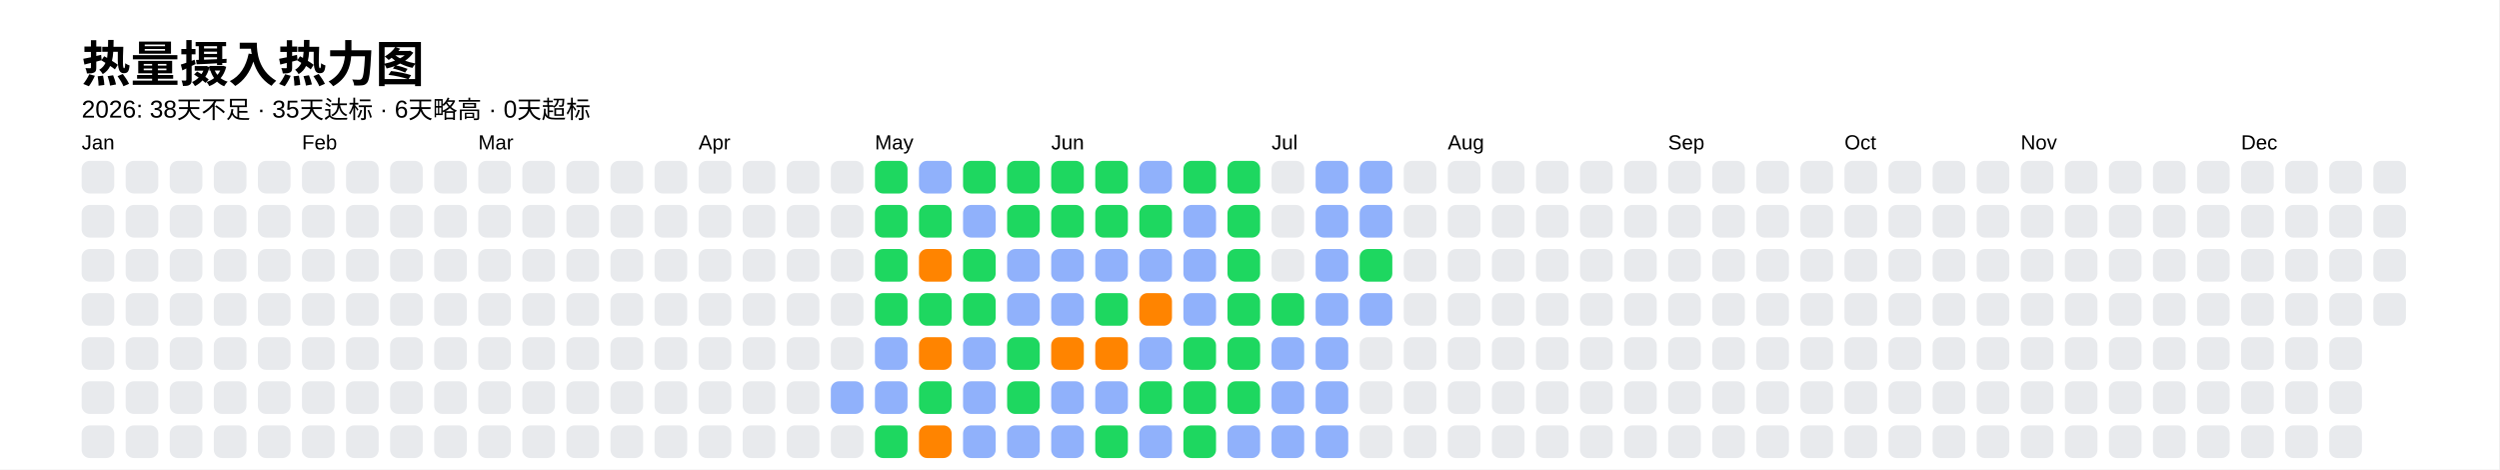
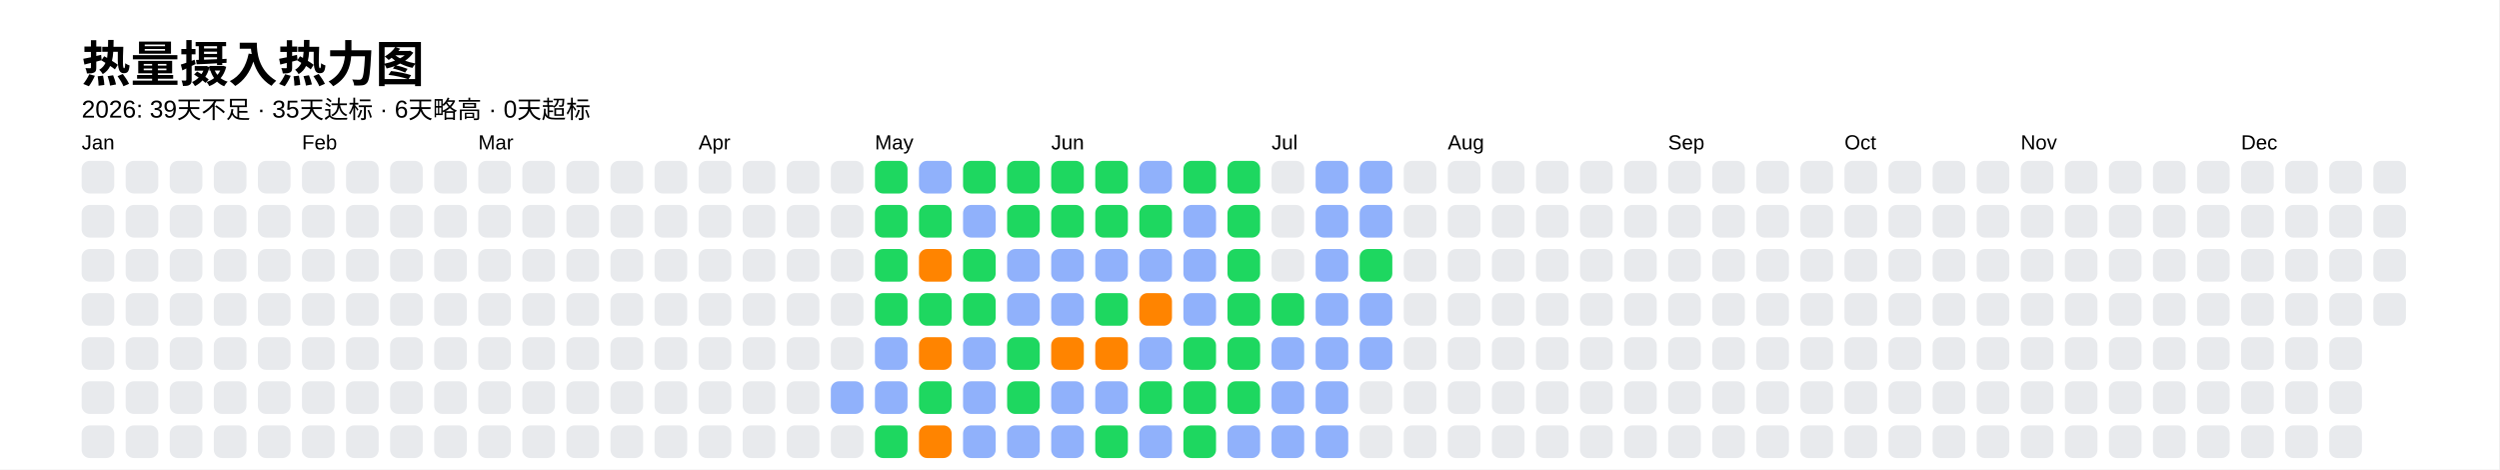
<svg xmlns="http://www.w3.org/2000/svg" style="background-color:white;" baseProfile="full" height="57.5mm" version="1.1" viewBox="0,0,306.2,57.5" width="306.2mm">
  <defs />
  <rect fill="#FFFFFF" height="57.5" width="306.2" x="0" y="0" />
  <text fill="#000000" style="font-size:6px; font-family:Arial; font-weight:bold;" x="10" y="10">热量摄入热力图</text>
-   <text fill="#000000" style="font-size:3px; font-family:Arial;" x="10" y="14.4">2026: 38天不足 · 35天达标 · 6天略高 · 0天超标</text>
+   <text fill="#000000" style="font-size:3px; font-family:Arial;" x="10" y="14.4">2026: 39天不足 · 35天达标 · 6天略高 · 0天超标</text>
  <text fill="#000000" style="font-size:2.5px; font-family:Arial" x="10" y="18.3">Jan</text>
  <rect fill="#E8EAED" height="4" rx="1" ry="1" width="4" x="10" y="19.7" />
  <rect fill="#E8EAED" height="4" rx="1" ry="1" width="4" x="10" y="25.1" />
  <rect fill="#E8EAED" height="4" rx="1" ry="1" width="4" x="10" y="30.5" />
  <rect fill="#E8EAED" height="4" rx="1" ry="1" width="4" x="10" y="35.9" />
  <rect fill="#E8EAED" height="4" rx="1" ry="1" width="4" x="10" y="41.3" />
  <rect fill="#E8EAED" height="4" rx="1" ry="1" width="4" x="10" y="46.7" />
  <rect fill="#E8EAED" height="4" rx="1" ry="1" width="4" x="10" y="52.1" />
  <rect fill="#E8EAED" height="4" rx="1" ry="1" width="4" x="15.4" y="19.7" />
  <rect fill="#E8EAED" height="4" rx="1" ry="1" width="4" x="15.4" y="25.1" />
  <rect fill="#E8EAED" height="4" rx="1" ry="1" width="4" x="15.4" y="30.5" />
  <rect fill="#E8EAED" height="4" rx="1" ry="1" width="4" x="15.4" y="35.9" />
  <rect fill="#E8EAED" height="4" rx="1" ry="1" width="4" x="15.4" y="41.3" />
  <rect fill="#E8EAED" height="4" rx="1" ry="1" width="4" x="15.4" y="46.7" />
  <rect fill="#E8EAED" height="4" rx="1" ry="1" width="4" x="15.4" y="52.1" />
  <rect fill="#E8EAED" height="4" rx="1" ry="1" width="4" x="20.8" y="19.7" />
  <rect fill="#E8EAED" height="4" rx="1" ry="1" width="4" x="20.8" y="25.1" />
  <rect fill="#E8EAED" height="4" rx="1" ry="1" width="4" x="20.8" y="30.5" />
  <rect fill="#E8EAED" height="4" rx="1" ry="1" width="4" x="20.8" y="35.9" />
  <rect fill="#E8EAED" height="4" rx="1" ry="1" width="4" x="20.8" y="41.3" />
  <rect fill="#E8EAED" height="4" rx="1" ry="1" width="4" x="20.8" y="46.7" />
  <rect fill="#E8EAED" height="4" rx="1" ry="1" width="4" x="20.8" y="52.1" />
  <rect fill="#E8EAED" height="4" rx="1" ry="1" width="4" x="26.2" y="19.7" />
  <rect fill="#E8EAED" height="4" rx="1" ry="1" width="4" x="26.2" y="25.1" />
  <rect fill="#E8EAED" height="4" rx="1" ry="1" width="4" x="26.2" y="30.5" />
  <rect fill="#E8EAED" height="4" rx="1" ry="1" width="4" x="26.2" y="35.9" />
  <rect fill="#E8EAED" height="4" rx="1" ry="1" width="4" x="26.2" y="41.3" />
  <rect fill="#E8EAED" height="4" rx="1" ry="1" width="4" x="26.2" y="46.7" />
  <rect fill="#E8EAED" height="4" rx="1" ry="1" width="4" x="26.2" y="52.1" />
  <rect fill="#E8EAED" height="4" rx="1" ry="1" width="4" x="31.6" y="19.7" />
  <rect fill="#E8EAED" height="4" rx="1" ry="1" width="4" x="31.6" y="25.1" />
  <rect fill="#E8EAED" height="4" rx="1" ry="1" width="4" x="31.6" y="30.5" />
  <rect fill="#E8EAED" height="4" rx="1" ry="1" width="4" x="31.6" y="35.9" />
  <rect fill="#E8EAED" height="4" rx="1" ry="1" width="4" x="31.6" y="41.3" />
  <rect fill="#E8EAED" height="4" rx="1" ry="1" width="4" x="31.6" y="46.7" />
  <rect fill="#E8EAED" height="4" rx="1" ry="1" width="4" x="31.6" y="52.1" />
  <text fill="#000000" style="font-size:2.5px; font-family:Arial" x="37.0" y="18.3">Feb</text>
  <rect fill="#E8EAED" height="4" rx="1" ry="1" width="4" x="37.0" y="19.7" />
  <rect fill="#E8EAED" height="4" rx="1" ry="1" width="4" x="37.0" y="25.1" />
  <rect fill="#E8EAED" height="4" rx="1" ry="1" width="4" x="37.0" y="30.5" />
  <rect fill="#E8EAED" height="4" rx="1" ry="1" width="4" x="37.0" y="35.9" />
  <rect fill="#E8EAED" height="4" rx="1" ry="1" width="4" x="37.0" y="41.3" />
  <rect fill="#E8EAED" height="4" rx="1" ry="1" width="4" x="37.0" y="46.7" />
  <rect fill="#E8EAED" height="4" rx="1" ry="1" width="4" x="37.0" y="52.1" />
  <rect fill="#E8EAED" height="4" rx="1" ry="1" width="4" x="42.4" y="19.7" />
  <rect fill="#E8EAED" height="4" rx="1" ry="1" width="4" x="42.4" y="25.1" />
  <rect fill="#E8EAED" height="4" rx="1" ry="1" width="4" x="42.4" y="30.5" />
  <rect fill="#E8EAED" height="4" rx="1" ry="1" width="4" x="42.4" y="35.9" />
  <rect fill="#E8EAED" height="4" rx="1" ry="1" width="4" x="42.4" y="41.3" />
  <rect fill="#E8EAED" height="4" rx="1" ry="1" width="4" x="42.4" y="46.7" />
  <rect fill="#E8EAED" height="4" rx="1" ry="1" width="4" x="42.4" y="52.1" />
  <rect fill="#E8EAED" height="4" rx="1" ry="1" width="4" x="47.8" y="19.7" />
  <rect fill="#E8EAED" height="4" rx="1" ry="1" width="4" x="47.8" y="25.1" />
  <rect fill="#E8EAED" height="4" rx="1" ry="1" width="4" x="47.8" y="30.5" />
  <rect fill="#E8EAED" height="4" rx="1" ry="1" width="4" x="47.8" y="35.9" />
  <rect fill="#E8EAED" height="4" rx="1" ry="1" width="4" x="47.8" y="41.3" />
  <rect fill="#E8EAED" height="4" rx="1" ry="1" width="4" x="47.8" y="46.7" />
  <rect fill="#E8EAED" height="4" rx="1" ry="1" width="4" x="47.8" y="52.1" />
  <rect fill="#E8EAED" height="4" rx="1" ry="1" width="4" x="53.2" y="19.7" />
  <rect fill="#E8EAED" height="4" rx="1" ry="1" width="4" x="53.2" y="25.1" />
  <rect fill="#E8EAED" height="4" rx="1" ry="1" width="4" x="53.2" y="30.5" />
  <rect fill="#E8EAED" height="4" rx="1" ry="1" width="4" x="53.2" y="35.9" />
  <rect fill="#E8EAED" height="4" rx="1" ry="1" width="4" x="53.2" y="41.3" />
  <rect fill="#E8EAED" height="4" rx="1" ry="1" width="4" x="53.2" y="46.7" />
  <rect fill="#E8EAED" height="4" rx="1" ry="1" width="4" x="53.2" y="52.1" />
  <text fill="#000000" style="font-size:2.5px; font-family:Arial" x="58.6" y="18.3">Mar</text>
  <rect fill="#E8EAED" height="4" rx="1" ry="1" width="4" x="58.6" y="19.7" />
  <rect fill="#E8EAED" height="4" rx="1" ry="1" width="4" x="58.6" y="25.1" />
  <rect fill="#E8EAED" height="4" rx="1" ry="1" width="4" x="58.6" y="30.5" />
  <rect fill="#E8EAED" height="4" rx="1" ry="1" width="4" x="58.6" y="35.9" />
  <rect fill="#E8EAED" height="4" rx="1" ry="1" width="4" x="58.6" y="41.3" />
  <rect fill="#E8EAED" height="4" rx="1" ry="1" width="4" x="58.6" y="46.7" />
  <rect fill="#E8EAED" height="4" rx="1" ry="1" width="4" x="58.6" y="52.1" />
  <rect fill="#E8EAED" height="4" rx="1" ry="1" width="4" x="64" y="19.7" />
  <rect fill="#E8EAED" height="4" rx="1" ry="1" width="4" x="64" y="25.1" />
  <rect fill="#E8EAED" height="4" rx="1" ry="1" width="4" x="64" y="30.5" />
  <rect fill="#E8EAED" height="4" rx="1" ry="1" width="4" x="64" y="35.9" />
  <rect fill="#E8EAED" height="4" rx="1" ry="1" width="4" x="64" y="41.3" />
  <rect fill="#E8EAED" height="4" rx="1" ry="1" width="4" x="64" y="46.7" />
  <rect fill="#E8EAED" height="4" rx="1" ry="1" width="4" x="64" y="52.1" />
  <rect fill="#E8EAED" height="4" rx="1" ry="1" width="4" x="69.4" y="19.7" />
  <rect fill="#E8EAED" height="4" rx="1" ry="1" width="4" x="69.4" y="25.1" />
  <rect fill="#E8EAED" height="4" rx="1" ry="1" width="4" x="69.4" y="30.5" />
  <rect fill="#E8EAED" height="4" rx="1" ry="1" width="4" x="69.4" y="35.9" />
  <rect fill="#E8EAED" height="4" rx="1" ry="1" width="4" x="69.4" y="41.3" />
  <rect fill="#E8EAED" height="4" rx="1" ry="1" width="4" x="69.4" y="46.7" />
  <rect fill="#E8EAED" height="4" rx="1" ry="1" width="4" x="69.4" y="52.1" />
  <rect fill="#E8EAED" height="4" rx="1" ry="1" width="4" x="74.8" y="19.7" />
  <rect fill="#E8EAED" height="4" rx="1" ry="1" width="4" x="74.8" y="25.1" />
  <rect fill="#E8EAED" height="4" rx="1" ry="1" width="4" x="74.8" y="30.5" />
  <rect fill="#E8EAED" height="4" rx="1" ry="1" width="4" x="74.8" y="35.9" />
  <rect fill="#E8EAED" height="4" rx="1" ry="1" width="4" x="74.8" y="41.3" />
  <rect fill="#E8EAED" height="4" rx="1" ry="1" width="4" x="74.8" y="46.7" />
  <rect fill="#E8EAED" height="4" rx="1" ry="1" width="4" x="74.8" y="52.1" />
  <rect fill="#E8EAED" height="4" rx="1" ry="1" width="4" x="80.2" y="19.7" />
  <rect fill="#E8EAED" height="4" rx="1" ry="1" width="4" x="80.2" y="25.1" />
  <rect fill="#E8EAED" height="4" rx="1" ry="1" width="4" x="80.2" y="30.5" />
  <rect fill="#E8EAED" height="4" rx="1" ry="1" width="4" x="80.2" y="35.9" />
  <rect fill="#E8EAED" height="4" rx="1" ry="1" width="4" x="80.2" y="41.3" />
  <rect fill="#E8EAED" height="4" rx="1" ry="1" width="4" x="80.2" y="46.7" />
  <rect fill="#E8EAED" height="4" rx="1" ry="1" width="4" x="80.2" y="52.1" />
  <text fill="#000000" style="font-size:2.5px; font-family:Arial" x="85.6" y="18.3">Apr</text>
  <rect fill="#E8EAED" height="4" rx="1" ry="1" width="4" x="85.6" y="19.7" />
  <rect fill="#E8EAED" height="4" rx="1" ry="1" width="4" x="85.6" y="25.1" />
  <rect fill="#E8EAED" height="4" rx="1" ry="1" width="4" x="85.6" y="30.5" />
  <rect fill="#E8EAED" height="4" rx="1" ry="1" width="4" x="85.6" y="35.9" />
  <rect fill="#E8EAED" height="4" rx="1" ry="1" width="4" x="85.6" y="41.3" />
  <rect fill="#E8EAED" height="4" rx="1" ry="1" width="4" x="85.6" y="46.7" />
  <rect fill="#E8EAED" height="4" rx="1" ry="1" width="4" x="85.6" y="52.1" />
  <rect fill="#E8EAED" height="4" rx="1" ry="1" width="4" x="91" y="19.7" />
  <rect fill="#E8EAED" height="4" rx="1" ry="1" width="4" x="91" y="25.1" />
  <rect fill="#E8EAED" height="4" rx="1" ry="1" width="4" x="91" y="30.5" />
  <rect fill="#E8EAED" height="4" rx="1" ry="1" width="4" x="91" y="35.9" />
  <rect fill="#E8EAED" height="4" rx="1" ry="1" width="4" x="91" y="41.3" />
  <rect fill="#E8EAED" height="4" rx="1" ry="1" width="4" x="91" y="46.7" />
  <rect fill="#E8EAED" height="4" rx="1" ry="1" width="4" x="91" y="52.1" />
  <rect fill="#E8EAED" height="4" rx="1" ry="1" width="4" x="96.4" y="19.7" />
  <rect fill="#E8EAED" height="4" rx="1" ry="1" width="4" x="96.4" y="25.1" />
  <rect fill="#E8EAED" height="4" rx="1" ry="1" width="4" x="96.4" y="30.5" />
  <rect fill="#E8EAED" height="4" rx="1" ry="1" width="4" x="96.4" y="35.9" />
  <rect fill="#E8EAED" height="4" rx="1" ry="1" width="4" x="96.4" y="41.3" />
  <rect fill="#E8EAED" height="4" rx="1" ry="1" width="4" x="96.4" y="46.7" />
  <rect fill="#E8EAED" height="4" rx="1" ry="1" width="4" x="96.4" y="52.1" />
  <rect fill="#E8EAED" height="4" rx="1" ry="1" width="4" x="101.8" y="19.7" />
  <rect fill="#E8EAED" height="4" rx="1" ry="1" width="4" x="101.8" y="25.1" />
  <rect fill="#E8EAED" height="4" rx="1" ry="1" width="4" x="101.8" y="30.5" />
  <rect fill="#E8EAED" height="4" rx="1" ry="1" width="4" x="101.8" y="35.9" />
  <rect fill="#E8EAED" height="4" rx="1" ry="1" width="4" x="101.8" y="41.3" />
  <rect fill="#90b1fb" height="4" rx="1" ry="1" width="4" x="101.8" y="46.7" />
  <rect fill="#E8EAED" height="4" rx="1" ry="1" width="4" x="101.8" y="52.1" />
  <text fill="#000000" style="font-size:2.5px; font-family:Arial" x="107.2" y="18.3">May</text>
  <rect fill="#1ed760" height="4" rx="1" ry="1" width="4" x="107.2" y="19.7" />
  <rect fill="#1ed760" height="4" rx="1" ry="1" width="4" x="107.2" y="25.1" />
  <rect fill="#1ed760" height="4" rx="1" ry="1" width="4" x="107.2" y="30.5" />
  <rect fill="#1ed760" height="4" rx="1" ry="1" width="4" x="107.2" y="35.9" />
  <rect fill="#90b1fb" height="4" rx="1" ry="1" width="4" x="107.2" y="41.3" />
  <rect fill="#90b1fb" height="4" rx="1" ry="1" width="4" x="107.2" y="46.7" />
  <rect fill="#1ed760" height="4" rx="1" ry="1" width="4" x="107.2" y="52.1" />
  <rect fill="#90b1fb" height="4" rx="1" ry="1" width="4" x="112.6" y="19.7" />
  <rect fill="#1ed760" height="4" rx="1" ry="1" width="4" x="112.6" y="25.1" />
  <rect fill="#ff8400" height="4" rx="1" ry="1" width="4" x="112.6" y="30.5" />
  <rect fill="#1ed760" height="4" rx="1" ry="1" width="4" x="112.6" y="35.9" />
  <rect fill="#ff8400" height="4" rx="1" ry="1" width="4" x="112.6" y="41.3" />
  <rect fill="#1ed760" height="4" rx="1" ry="1" width="4" x="112.6" y="46.7" />
  <rect fill="#ff8400" height="4" rx="1" ry="1" width="4" x="112.6" y="52.1" />
  <rect fill="#1ed760" height="4" rx="1" ry="1" width="4" x="118" y="19.7" />
  <rect fill="#90b1fb" height="4" rx="1" ry="1" width="4" x="118" y="25.1" />
  <rect fill="#1ed760" height="4" rx="1" ry="1" width="4" x="118" y="30.5" />
  <rect fill="#1ed760" height="4" rx="1" ry="1" width="4" x="118" y="35.9" />
  <rect fill="#90b1fb" height="4" rx="1" ry="1" width="4" x="118" y="41.3" />
  <rect fill="#90b1fb" height="4" rx="1" ry="1" width="4" x="118" y="46.7" />
  <rect fill="#90b1fb" height="4" rx="1" ry="1" width="4" x="118" y="52.1" />
  <rect fill="#1ed760" height="4" rx="1" ry="1" width="4" x="123.4" y="19.7" />
  <rect fill="#1ed760" height="4" rx="1" ry="1" width="4" x="123.4" y="25.1" />
  <rect fill="#90b1fb" height="4" rx="1" ry="1" width="4" x="123.4" y="30.5" />
  <rect fill="#90b1fb" height="4" rx="1" ry="1" width="4" x="123.4" y="35.9" />
  <rect fill="#1ed760" height="4" rx="1" ry="1" width="4" x="123.4" y="41.3" />
  <rect fill="#1ed760" height="4" rx="1" ry="1" width="4" x="123.4" y="46.7" />
  <rect fill="#90b1fb" height="4" rx="1" ry="1" width="4" x="123.4" y="52.1" />
  <text fill="#000000" style="font-size:2.5px; font-family:Arial" x="128.8" y="18.3">Jun</text>
  <rect fill="#1ed760" height="4" rx="1" ry="1" width="4" x="128.8" y="19.7" />
  <rect fill="#1ed760" height="4" rx="1" ry="1" width="4" x="128.8" y="25.1" />
  <rect fill="#90b1fb" height="4" rx="1" ry="1" width="4" x="128.8" y="30.5" />
  <rect fill="#90b1fb" height="4" rx="1" ry="1" width="4" x="128.8" y="35.9" />
  <rect fill="#ff8400" height="4" rx="1" ry="1" width="4" x="128.8" y="41.3" />
  <rect fill="#90b1fb" height="4" rx="1" ry="1" width="4" x="128.8" y="46.7" />
  <rect fill="#90b1fb" height="4" rx="1" ry="1" width="4" x="128.8" y="52.1" />
  <rect fill="#1ed760" height="4" rx="1" ry="1" width="4" x="134.2" y="19.7" />
  <rect fill="#1ed760" height="4" rx="1" ry="1" width="4" x="134.2" y="25.1" />
  <rect fill="#90b1fb" height="4" rx="1" ry="1" width="4" x="134.2" y="30.5" />
  <rect fill="#1ed760" height="4" rx="1" ry="1" width="4" x="134.2" y="35.9" />
  <rect fill="#ff8400" height="4" rx="1" ry="1" width="4" x="134.2" y="41.3" />
  <rect fill="#90b1fb" height="4" rx="1" ry="1" width="4" x="134.2" y="46.7" />
  <rect fill="#1ed760" height="4" rx="1" ry="1" width="4" x="134.2" y="52.1" />
  <rect fill="#90b1fb" height="4" rx="1" ry="1" width="4" x="139.6" y="19.7" />
  <rect fill="#1ed760" height="4" rx="1" ry="1" width="4" x="139.6" y="25.1" />
  <rect fill="#90b1fb" height="4" rx="1" ry="1" width="4" x="139.6" y="30.5" />
  <rect fill="#ff8400" height="4" rx="1" ry="1" width="4" x="139.6" y="35.9" />
  <rect fill="#90b1fb" height="4" rx="1" ry="1" width="4" x="139.6" y="41.3" />
  <rect fill="#1ed760" height="4" rx="1" ry="1" width="4" x="139.6" y="46.7" />
  <rect fill="#90b1fb" height="4" rx="1" ry="1" width="4" x="139.6" y="52.1" />
  <rect fill="#1ed760" height="4" rx="1" ry="1" width="4" x="145" y="19.7" />
  <rect fill="#90b1fb" height="4" rx="1" ry="1" width="4" x="145" y="25.1" />
  <rect fill="#90b1fb" height="4" rx="1" ry="1" width="4" x="145" y="30.5" />
  <rect fill="#90b1fb" height="4" rx="1" ry="1" width="4" x="145" y="35.9" />
  <rect fill="#1ed760" height="4" rx="1" ry="1" width="4" x="145" y="41.3" />
  <rect fill="#1ed760" height="4" rx="1" ry="1" width="4" x="145" y="46.7" />
  <rect fill="#1ed760" height="4" rx="1" ry="1" width="4" x="145" y="52.1" />
  <rect fill="#1ed760" height="4" rx="1" ry="1" width="4" x="150.4" y="19.7" />
  <rect fill="#1ed760" height="4" rx="1" ry="1" width="4" x="150.4" y="25.1" />
  <rect fill="#1ed760" height="4" rx="1" ry="1" width="4" x="150.4" y="30.5" />
  <rect fill="#1ed760" height="4" rx="1" ry="1" width="4" x="150.4" y="35.9" />
  <rect fill="#1ed760" height="4" rx="1" ry="1" width="4" x="150.4" y="41.3" />
  <rect fill="#1ed760" height="4" rx="1" ry="1" width="4" x="150.4" y="46.7" />
  <rect fill="#90b1fb" height="4" rx="1" ry="1" width="4" x="150.4" y="52.1" />
  <text fill="#000000" style="font-size:2.5px; font-family:Arial" x="155.8" y="18.3">Jul</text>
  <rect fill="#E8EAED" height="4" rx="1" ry="1" width="4" x="155.8" y="19.7" />
  <rect fill="#E8EAED" height="4" rx="1" ry="1" width="4" x="155.8" y="25.1" />
  <rect fill="#E8EAED" height="4" rx="1" ry="1" width="4" x="155.8" y="30.5" />
  <rect fill="#1ed760" height="4" rx="1" ry="1" width="4" x="155.8" y="35.9" />
  <rect fill="#90b1fb" height="4" rx="1" ry="1" width="4" x="155.8" y="41.3" />
  <rect fill="#90b1fb" height="4" rx="1" ry="1" width="4" x="155.8" y="46.7" />
  <rect fill="#90b1fb" height="4" rx="1" ry="1" width="4" x="155.8" y="52.1" />
  <rect fill="#90b1fb" height="4" rx="1" ry="1" width="4" x="161.2" y="19.7" />
  <rect fill="#90b1fb" height="4" rx="1" ry="1" width="4" x="161.2" y="25.1" />
  <rect fill="#90b1fb" height="4" rx="1" ry="1" width="4" x="161.2" y="30.5" />
  <rect fill="#90b1fb" height="4" rx="1" ry="1" width="4" x="161.2" y="35.9" />
  <rect fill="#90b1fb" height="4" rx="1" ry="1" width="4" x="161.2" y="41.3" />
  <rect fill="#90b1fb" height="4" rx="1" ry="1" width="4" x="161.2" y="46.7" />
  <rect fill="#90b1fb" height="4" rx="1" ry="1" width="4" x="161.2" y="52.1" />
  <rect fill="#90b1fb" height="4" rx="1" ry="1" width="4" x="166.6" y="19.7" />
  <rect fill="#90b1fb" height="4" rx="1" ry="1" width="4" x="166.6" y="25.1" />
  <rect fill="#1ed760" height="4" rx="1" ry="1" width="4" x="166.6" y="30.5" />
  <rect fill="#90b1fb" height="4" rx="1" ry="1" width="4" x="166.6" y="35.9" />
-   <rect fill="#E8EAED" height="4" rx="1" ry="1" width="4" x="166.6" y="41.3" />
+   <rect fill="#90b1fb" height="4" rx="1" ry="1" width="4" x="166.6" y="41.3" />
  <rect fill="#E8EAED" height="4" rx="1" ry="1" width="4" x="166.6" y="46.7" />
  <rect fill="#E8EAED" height="4" rx="1" ry="1" width="4" x="166.6" y="52.1" />
  <rect fill="#E8EAED" height="4" rx="1" ry="1" width="4" x="172" y="19.7" />
  <rect fill="#E8EAED" height="4" rx="1" ry="1" width="4" x="172" y="25.1" />
  <rect fill="#E8EAED" height="4" rx="1" ry="1" width="4" x="172" y="30.5" />
  <rect fill="#E8EAED" height="4" rx="1" ry="1" width="4" x="172" y="35.9" />
  <rect fill="#E8EAED" height="4" rx="1" ry="1" width="4" x="172" y="41.3" />
  <rect fill="#E8EAED" height="4" rx="1" ry="1" width="4" x="172" y="46.7" />
  <rect fill="#E8EAED" height="4" rx="1" ry="1" width="4" x="172" y="52.1" />
  <text fill="#000000" style="font-size:2.5px; font-family:Arial" x="177.4" y="18.3">Aug</text>
  <rect fill="#E8EAED" height="4" rx="1" ry="1" width="4" x="177.4" y="19.7" />
  <rect fill="#E8EAED" height="4" rx="1" ry="1" width="4" x="177.4" y="25.1" />
  <rect fill="#E8EAED" height="4" rx="1" ry="1" width="4" x="177.4" y="30.5" />
  <rect fill="#E8EAED" height="4" rx="1" ry="1" width="4" x="177.4" y="35.9" />
  <rect fill="#E8EAED" height="4" rx="1" ry="1" width="4" x="177.4" y="41.3" />
  <rect fill="#E8EAED" height="4" rx="1" ry="1" width="4" x="177.4" y="46.7" />
  <rect fill="#E8EAED" height="4" rx="1" ry="1" width="4" x="177.4" y="52.1" />
  <rect fill="#E8EAED" height="4" rx="1" ry="1" width="4" x="182.8" y="19.7" />
  <rect fill="#E8EAED" height="4" rx="1" ry="1" width="4" x="182.8" y="25.1" />
  <rect fill="#E8EAED" height="4" rx="1" ry="1" width="4" x="182.8" y="30.5" />
  <rect fill="#E8EAED" height="4" rx="1" ry="1" width="4" x="182.8" y="35.9" />
  <rect fill="#E8EAED" height="4" rx="1" ry="1" width="4" x="182.8" y="41.3" />
  <rect fill="#E8EAED" height="4" rx="1" ry="1" width="4" x="182.8" y="46.7" />
  <rect fill="#E8EAED" height="4" rx="1" ry="1" width="4" x="182.8" y="52.1" />
  <rect fill="#E8EAED" height="4" rx="1" ry="1" width="4" x="188.2" y="19.7" />
  <rect fill="#E8EAED" height="4" rx="1" ry="1" width="4" x="188.2" y="25.1" />
  <rect fill="#E8EAED" height="4" rx="1" ry="1" width="4" x="188.2" y="30.5" />
  <rect fill="#E8EAED" height="4" rx="1" ry="1" width="4" x="188.2" y="35.9" />
  <rect fill="#E8EAED" height="4" rx="1" ry="1" width="4" x="188.2" y="41.3" />
  <rect fill="#E8EAED" height="4" rx="1" ry="1" width="4" x="188.2" y="46.7" />
  <rect fill="#E8EAED" height="4" rx="1" ry="1" width="4" x="188.2" y="52.1" />
  <rect fill="#E8EAED" height="4" rx="1" ry="1" width="4" x="193.6" y="19.7" />
  <rect fill="#E8EAED" height="4" rx="1" ry="1" width="4" x="193.6" y="25.1" />
  <rect fill="#E8EAED" height="4" rx="1" ry="1" width="4" x="193.6" y="30.5" />
  <rect fill="#E8EAED" height="4" rx="1" ry="1" width="4" x="193.6" y="35.9" />
  <rect fill="#E8EAED" height="4" rx="1" ry="1" width="4" x="193.6" y="41.3" />
  <rect fill="#E8EAED" height="4" rx="1" ry="1" width="4" x="193.6" y="46.7" />
  <rect fill="#E8EAED" height="4" rx="1" ry="1" width="4" x="193.6" y="52.1" />
  <rect fill="#E8EAED" height="4" rx="1" ry="1" width="4" x="199" y="19.7" />
  <rect fill="#E8EAED" height="4" rx="1" ry="1" width="4" x="199" y="25.1" />
  <rect fill="#E8EAED" height="4" rx="1" ry="1" width="4" x="199" y="30.5" />
  <rect fill="#E8EAED" height="4" rx="1" ry="1" width="4" x="199" y="35.9" />
  <rect fill="#E8EAED" height="4" rx="1" ry="1" width="4" x="199" y="41.3" />
  <rect fill="#E8EAED" height="4" rx="1" ry="1" width="4" x="199" y="46.7" />
  <rect fill="#E8EAED" height="4" rx="1" ry="1" width="4" x="199" y="52.1" />
  <text fill="#000000" style="font-size:2.5px; font-family:Arial" x="204.4" y="18.3">Sep</text>
  <rect fill="#E8EAED" height="4" rx="1" ry="1" width="4" x="204.4" y="19.7" />
  <rect fill="#E8EAED" height="4" rx="1" ry="1" width="4" x="204.4" y="25.1" />
  <rect fill="#E8EAED" height="4" rx="1" ry="1" width="4" x="204.4" y="30.5" />
  <rect fill="#E8EAED" height="4" rx="1" ry="1" width="4" x="204.4" y="35.9" />
  <rect fill="#E8EAED" height="4" rx="1" ry="1" width="4" x="204.4" y="41.3" />
  <rect fill="#E8EAED" height="4" rx="1" ry="1" width="4" x="204.4" y="46.7" />
  <rect fill="#E8EAED" height="4" rx="1" ry="1" width="4" x="204.4" y="52.1" />
  <rect fill="#E8EAED" height="4" rx="1" ry="1" width="4" x="209.8" y="19.7" />
  <rect fill="#E8EAED" height="4" rx="1" ry="1" width="4" x="209.8" y="25.1" />
  <rect fill="#E8EAED" height="4" rx="1" ry="1" width="4" x="209.8" y="30.5" />
  <rect fill="#E8EAED" height="4" rx="1" ry="1" width="4" x="209.8" y="35.9" />
  <rect fill="#E8EAED" height="4" rx="1" ry="1" width="4" x="209.8" y="41.3" />
  <rect fill="#E8EAED" height="4" rx="1" ry="1" width="4" x="209.8" y="46.7" />
  <rect fill="#E8EAED" height="4" rx="1" ry="1" width="4" x="209.8" y="52.1" />
  <rect fill="#E8EAED" height="4" rx="1" ry="1" width="4" x="215.2" y="19.7" />
  <rect fill="#E8EAED" height="4" rx="1" ry="1" width="4" x="215.2" y="25.1" />
  <rect fill="#E8EAED" height="4" rx="1" ry="1" width="4" x="215.2" y="30.5" />
  <rect fill="#E8EAED" height="4" rx="1" ry="1" width="4" x="215.2" y="35.9" />
  <rect fill="#E8EAED" height="4" rx="1" ry="1" width="4" x="215.2" y="41.3" />
  <rect fill="#E8EAED" height="4" rx="1" ry="1" width="4" x="215.2" y="46.7" />
  <rect fill="#E8EAED" height="4" rx="1" ry="1" width="4" x="215.2" y="52.1" />
  <rect fill="#E8EAED" height="4" rx="1" ry="1" width="4" x="220.6" y="19.7" />
  <rect fill="#E8EAED" height="4" rx="1" ry="1" width="4" x="220.6" y="25.1" />
  <rect fill="#E8EAED" height="4" rx="1" ry="1" width="4" x="220.6" y="30.5" />
  <rect fill="#E8EAED" height="4" rx="1" ry="1" width="4" x="220.6" y="35.9" />
  <rect fill="#E8EAED" height="4" rx="1" ry="1" width="4" x="220.6" y="41.3" />
  <rect fill="#E8EAED" height="4" rx="1" ry="1" width="4" x="220.6" y="46.7" />
  <rect fill="#E8EAED" height="4" rx="1" ry="1" width="4" x="220.6" y="52.1" />
  <text fill="#000000" style="font-size:2.5px; font-family:Arial" x="226" y="18.3">Oct</text>
  <rect fill="#E8EAED" height="4" rx="1" ry="1" width="4" x="226" y="19.7" />
  <rect fill="#E8EAED" height="4" rx="1" ry="1" width="4" x="226" y="25.1" />
  <rect fill="#E8EAED" height="4" rx="1" ry="1" width="4" x="226" y="30.5" />
  <rect fill="#E8EAED" height="4" rx="1" ry="1" width="4" x="226" y="35.9" />
  <rect fill="#E8EAED" height="4" rx="1" ry="1" width="4" x="226" y="41.3" />
  <rect fill="#E8EAED" height="4" rx="1" ry="1" width="4" x="226" y="46.7" />
  <rect fill="#E8EAED" height="4" rx="1" ry="1" width="4" x="226" y="52.1" />
  <rect fill="#E8EAED" height="4" rx="1" ry="1" width="4" x="231.4" y="19.7" />
  <rect fill="#E8EAED" height="4" rx="1" ry="1" width="4" x="231.4" y="25.1" />
  <rect fill="#E8EAED" height="4" rx="1" ry="1" width="4" x="231.4" y="30.5" />
  <rect fill="#E8EAED" height="4" rx="1" ry="1" width="4" x="231.4" y="35.9" />
  <rect fill="#E8EAED" height="4" rx="1" ry="1" width="4" x="231.4" y="41.3" />
  <rect fill="#E8EAED" height="4" rx="1" ry="1" width="4" x="231.4" y="46.7" />
  <rect fill="#E8EAED" height="4" rx="1" ry="1" width="4" x="231.4" y="52.1" />
  <rect fill="#E8EAED" height="4" rx="1" ry="1" width="4" x="236.8" y="19.7" />
  <rect fill="#E8EAED" height="4" rx="1" ry="1" width="4" x="236.8" y="25.1" />
  <rect fill="#E8EAED" height="4" rx="1" ry="1" width="4" x="236.8" y="30.5" />
  <rect fill="#E8EAED" height="4" rx="1" ry="1" width="4" x="236.8" y="35.9" />
  <rect fill="#E8EAED" height="4" rx="1" ry="1" width="4" x="236.8" y="41.3" />
  <rect fill="#E8EAED" height="4" rx="1" ry="1" width="4" x="236.8" y="46.7" />
  <rect fill="#E8EAED" height="4" rx="1" ry="1" width="4" x="236.8" y="52.1" />
  <rect fill="#E8EAED" height="4" rx="1" ry="1" width="4" x="242.2" y="19.7" />
  <rect fill="#E8EAED" height="4" rx="1" ry="1" width="4" x="242.2" y="25.1" />
  <rect fill="#E8EAED" height="4" rx="1" ry="1" width="4" x="242.2" y="30.5" />
  <rect fill="#E8EAED" height="4" rx="1" ry="1" width="4" x="242.2" y="35.9" />
  <rect fill="#E8EAED" height="4" rx="1" ry="1" width="4" x="242.2" y="41.3" />
  <rect fill="#E8EAED" height="4" rx="1" ry="1" width="4" x="242.2" y="46.7" />
  <rect fill="#E8EAED" height="4" rx="1" ry="1" width="4" x="242.2" y="52.1" />
  <text fill="#000000" style="font-size:2.5px; font-family:Arial" x="247.6" y="18.3">Nov</text>
  <rect fill="#E8EAED" height="4" rx="1" ry="1" width="4" x="247.6" y="19.7" />
  <rect fill="#E8EAED" height="4" rx="1" ry="1" width="4" x="247.6" y="25.1" />
  <rect fill="#E8EAED" height="4" rx="1" ry="1" width="4" x="247.6" y="30.5" />
  <rect fill="#E8EAED" height="4" rx="1" ry="1" width="4" x="247.6" y="35.9" />
  <rect fill="#E8EAED" height="4" rx="1" ry="1" width="4" x="247.6" y="41.3" />
  <rect fill="#E8EAED" height="4" rx="1" ry="1" width="4" x="247.6" y="46.7" />
  <rect fill="#E8EAED" height="4" rx="1" ry="1" width="4" x="247.6" y="52.1" />
  <rect fill="#E8EAED" height="4" rx="1" ry="1" width="4" x="253" y="19.7" />
  <rect fill="#E8EAED" height="4" rx="1" ry="1" width="4" x="253" y="25.1" />
  <rect fill="#E8EAED" height="4" rx="1" ry="1" width="4" x="253" y="30.5" />
  <rect fill="#E8EAED" height="4" rx="1" ry="1" width="4" x="253" y="35.9" />
  <rect fill="#E8EAED" height="4" rx="1" ry="1" width="4" x="253" y="41.3" />
  <rect fill="#E8EAED" height="4" rx="1" ry="1" width="4" x="253" y="46.7" />
  <rect fill="#E8EAED" height="4" rx="1" ry="1" width="4" x="253" y="52.1" />
  <rect fill="#E8EAED" height="4" rx="1" ry="1" width="4" x="258.4" y="19.7" />
  <rect fill="#E8EAED" height="4" rx="1" ry="1" width="4" x="258.4" y="25.1" />
  <rect fill="#E8EAED" height="4" rx="1" ry="1" width="4" x="258.4" y="30.5" />
  <rect fill="#E8EAED" height="4" rx="1" ry="1" width="4" x="258.4" y="35.9" />
  <rect fill="#E8EAED" height="4" rx="1" ry="1" width="4" x="258.4" y="41.3" />
  <rect fill="#E8EAED" height="4" rx="1" ry="1" width="4" x="258.4" y="46.7" />
  <rect fill="#E8EAED" height="4" rx="1" ry="1" width="4" x="258.4" y="52.1" />
  <rect fill="#E8EAED" height="4" rx="1" ry="1" width="4" x="263.8" y="19.7" />
  <rect fill="#E8EAED" height="4" rx="1" ry="1" width="4" x="263.8" y="25.1" />
  <rect fill="#E8EAED" height="4" rx="1" ry="1" width="4" x="263.8" y="30.5" />
  <rect fill="#E8EAED" height="4" rx="1" ry="1" width="4" x="263.8" y="35.9" />
  <rect fill="#E8EAED" height="4" rx="1" ry="1" width="4" x="263.8" y="41.3" />
  <rect fill="#E8EAED" height="4" rx="1" ry="1" width="4" x="263.8" y="46.7" />
  <rect fill="#E8EAED" height="4" rx="1" ry="1" width="4" x="263.8" y="52.1" />
  <rect fill="#E8EAED" height="4" rx="1" ry="1" width="4" x="269.2" y="19.7" />
  <rect fill="#E8EAED" height="4" rx="1" ry="1" width="4" x="269.2" y="25.1" />
  <rect fill="#E8EAED" height="4" rx="1" ry="1" width="4" x="269.2" y="30.5" />
  <rect fill="#E8EAED" height="4" rx="1" ry="1" width="4" x="269.2" y="35.9" />
  <rect fill="#E8EAED" height="4" rx="1" ry="1" width="4" x="269.2" y="41.3" />
  <rect fill="#E8EAED" height="4" rx="1" ry="1" width="4" x="269.2" y="46.7" />
  <rect fill="#E8EAED" height="4" rx="1" ry="1" width="4" x="269.2" y="52.1" />
  <text fill="#000000" style="font-size:2.5px; font-family:Arial" x="274.6" y="18.3">Dec</text>
  <rect fill="#E8EAED" height="4" rx="1" ry="1" width="4" x="274.6" y="19.7" />
  <rect fill="#E8EAED" height="4" rx="1" ry="1" width="4" x="274.6" y="25.1" />
  <rect fill="#E8EAED" height="4" rx="1" ry="1" width="4" x="274.6" y="30.5" />
  <rect fill="#E8EAED" height="4" rx="1" ry="1" width="4" x="274.6" y="35.9" />
  <rect fill="#E8EAED" height="4" rx="1" ry="1" width="4" x="274.6" y="41.3" />
  <rect fill="#E8EAED" height="4" rx="1" ry="1" width="4" x="274.6" y="46.7" />
  <rect fill="#E8EAED" height="4" rx="1" ry="1" width="4" x="274.6" y="52.1" />
  <rect fill="#E8EAED" height="4" rx="1" ry="1" width="4" x="280" y="19.7" />
  <rect fill="#E8EAED" height="4" rx="1" ry="1" width="4" x="280" y="25.1" />
  <rect fill="#E8EAED" height="4" rx="1" ry="1" width="4" x="280" y="30.5" />
  <rect fill="#E8EAED" height="4" rx="1" ry="1" width="4" x="280" y="35.9" />
  <rect fill="#E8EAED" height="4" rx="1" ry="1" width="4" x="280" y="41.3" />
  <rect fill="#E8EAED" height="4" rx="1" ry="1" width="4" x="280" y="46.7" />
  <rect fill="#E8EAED" height="4" rx="1" ry="1" width="4" x="280" y="52.1" />
  <rect fill="#E8EAED" height="4" rx="1" ry="1" width="4" x="285.4" y="19.7" />
  <rect fill="#E8EAED" height="4" rx="1" ry="1" width="4" x="285.4" y="25.1" />
  <rect fill="#E8EAED" height="4" rx="1" ry="1" width="4" x="285.4" y="30.5" />
  <rect fill="#E8EAED" height="4" rx="1" ry="1" width="4" x="285.4" y="35.9" />
  <rect fill="#E8EAED" height="4" rx="1" ry="1" width="4" x="285.4" y="41.3" />
  <rect fill="#E8EAED" height="4" rx="1" ry="1" width="4" x="285.4" y="46.7" />
  <rect fill="#E8EAED" height="4" rx="1" ry="1" width="4" x="285.4" y="52.1" />
  <rect fill="#E8EAED" height="4" rx="1" ry="1" width="4" x="290.8" y="19.7" />
  <rect fill="#E8EAED" height="4" rx="1" ry="1" width="4" x="290.8" y="25.1" />
  <rect fill="#E8EAED" height="4" rx="1" ry="1" width="4" x="290.8" y="30.5" />
  <rect fill="#E8EAED" height="4" rx="1" ry="1" width="4" x="290.8" y="35.9" />
</svg>
